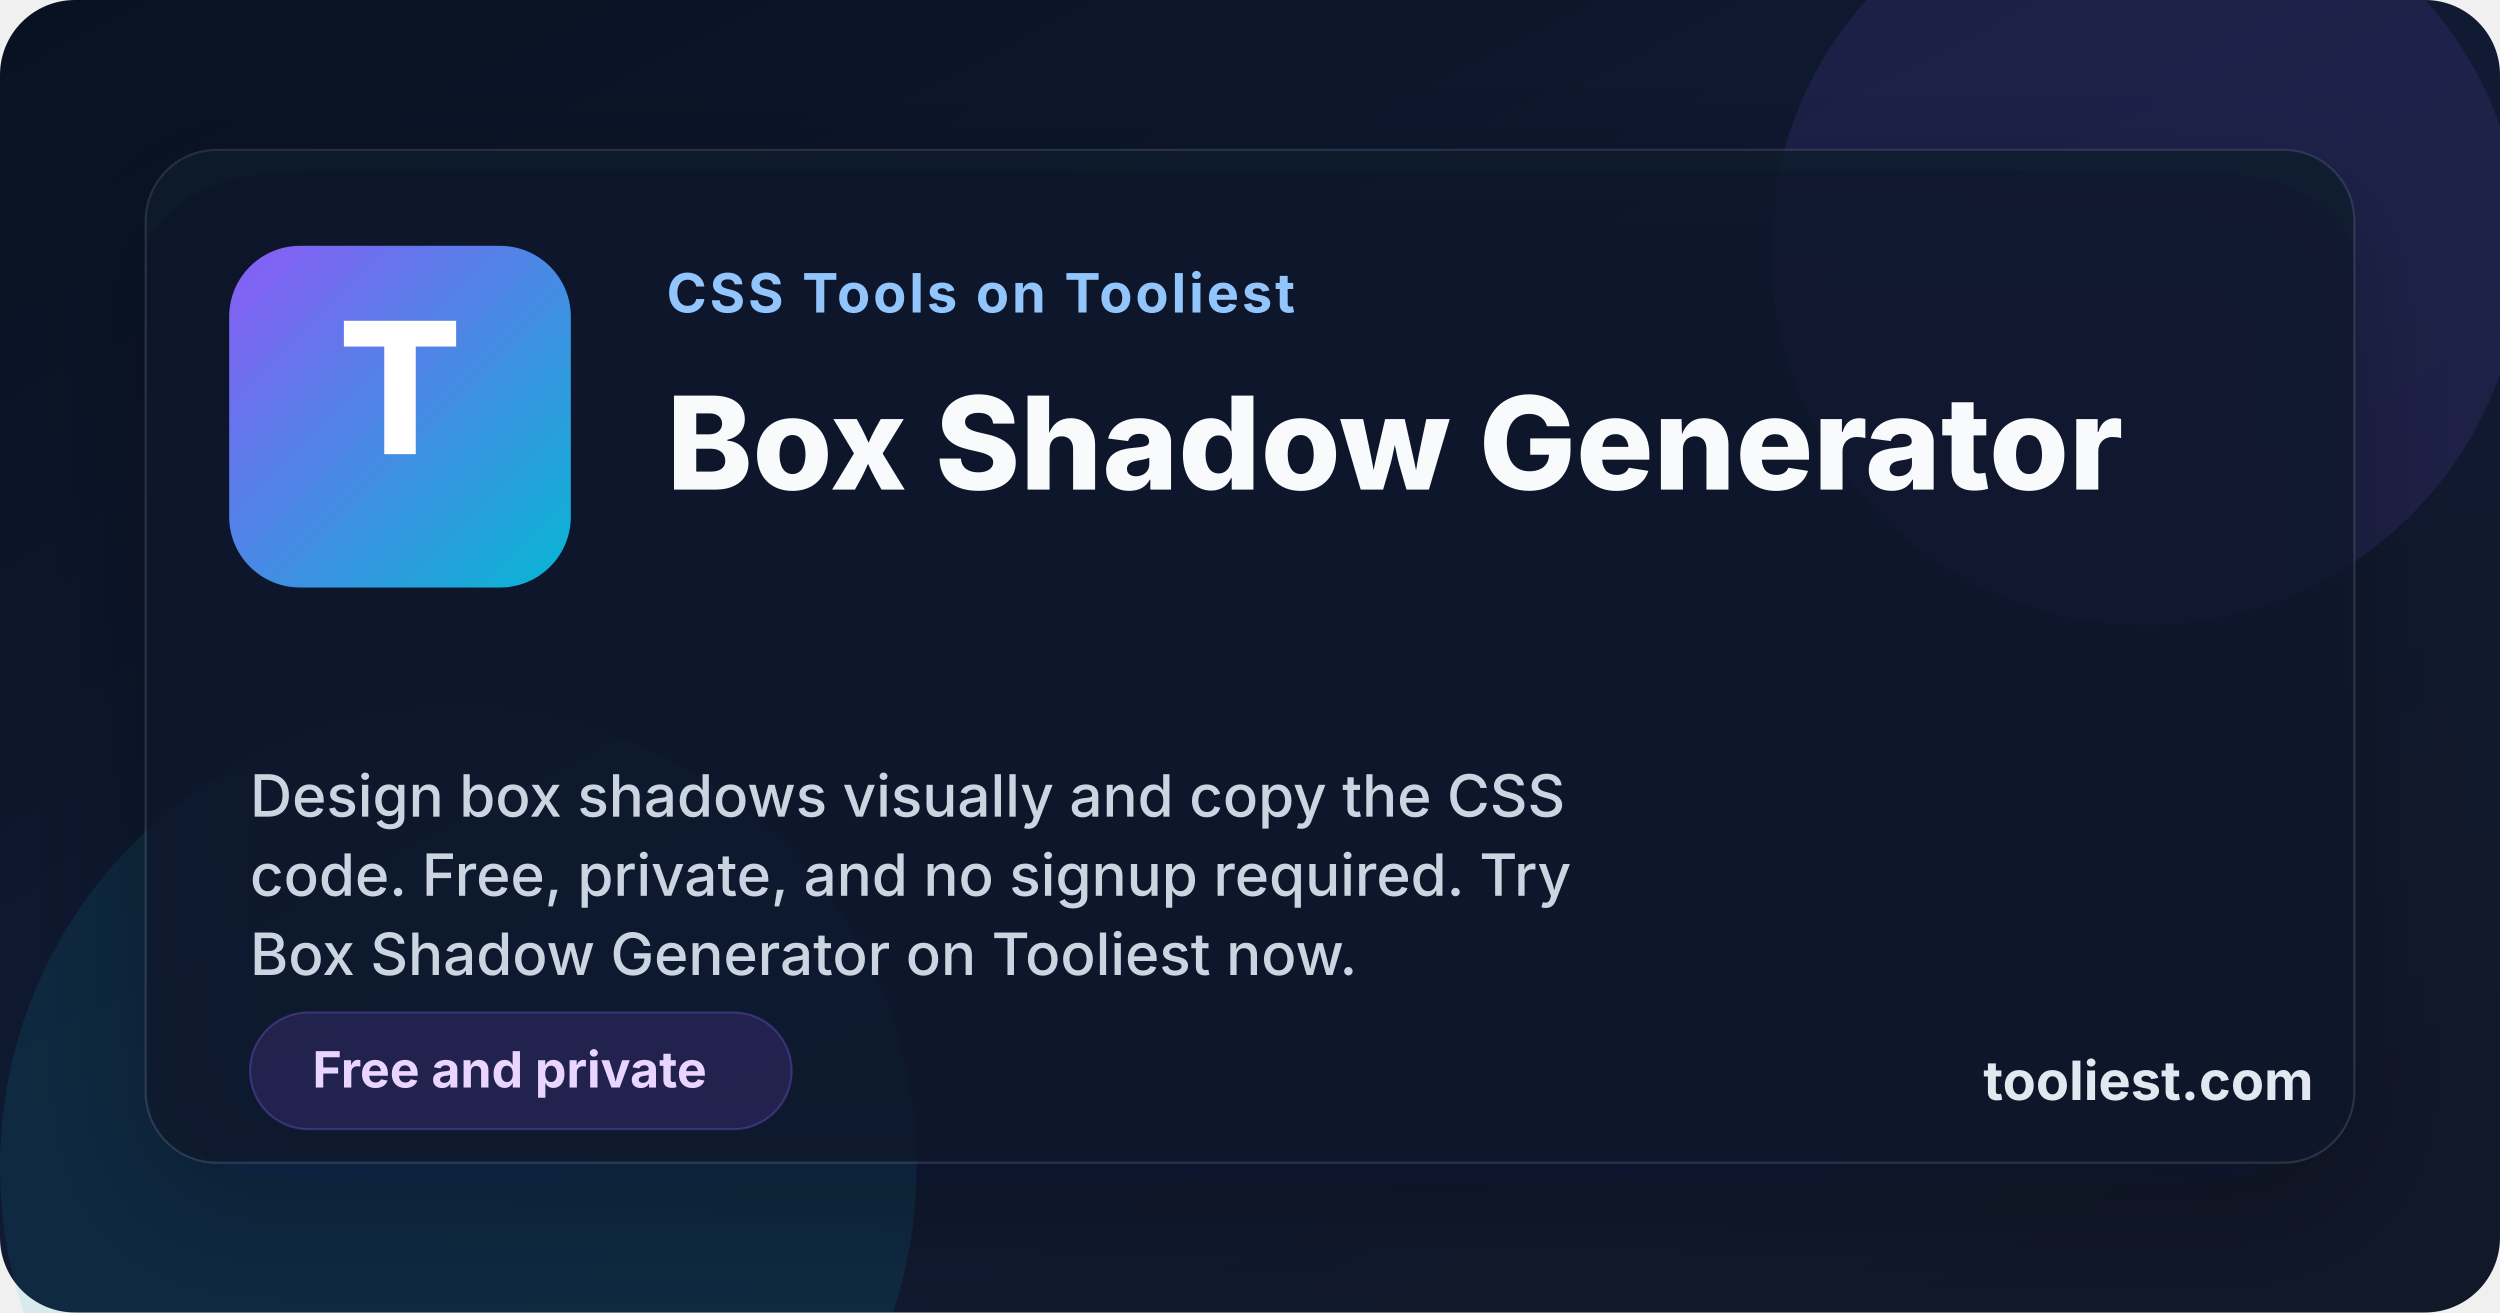
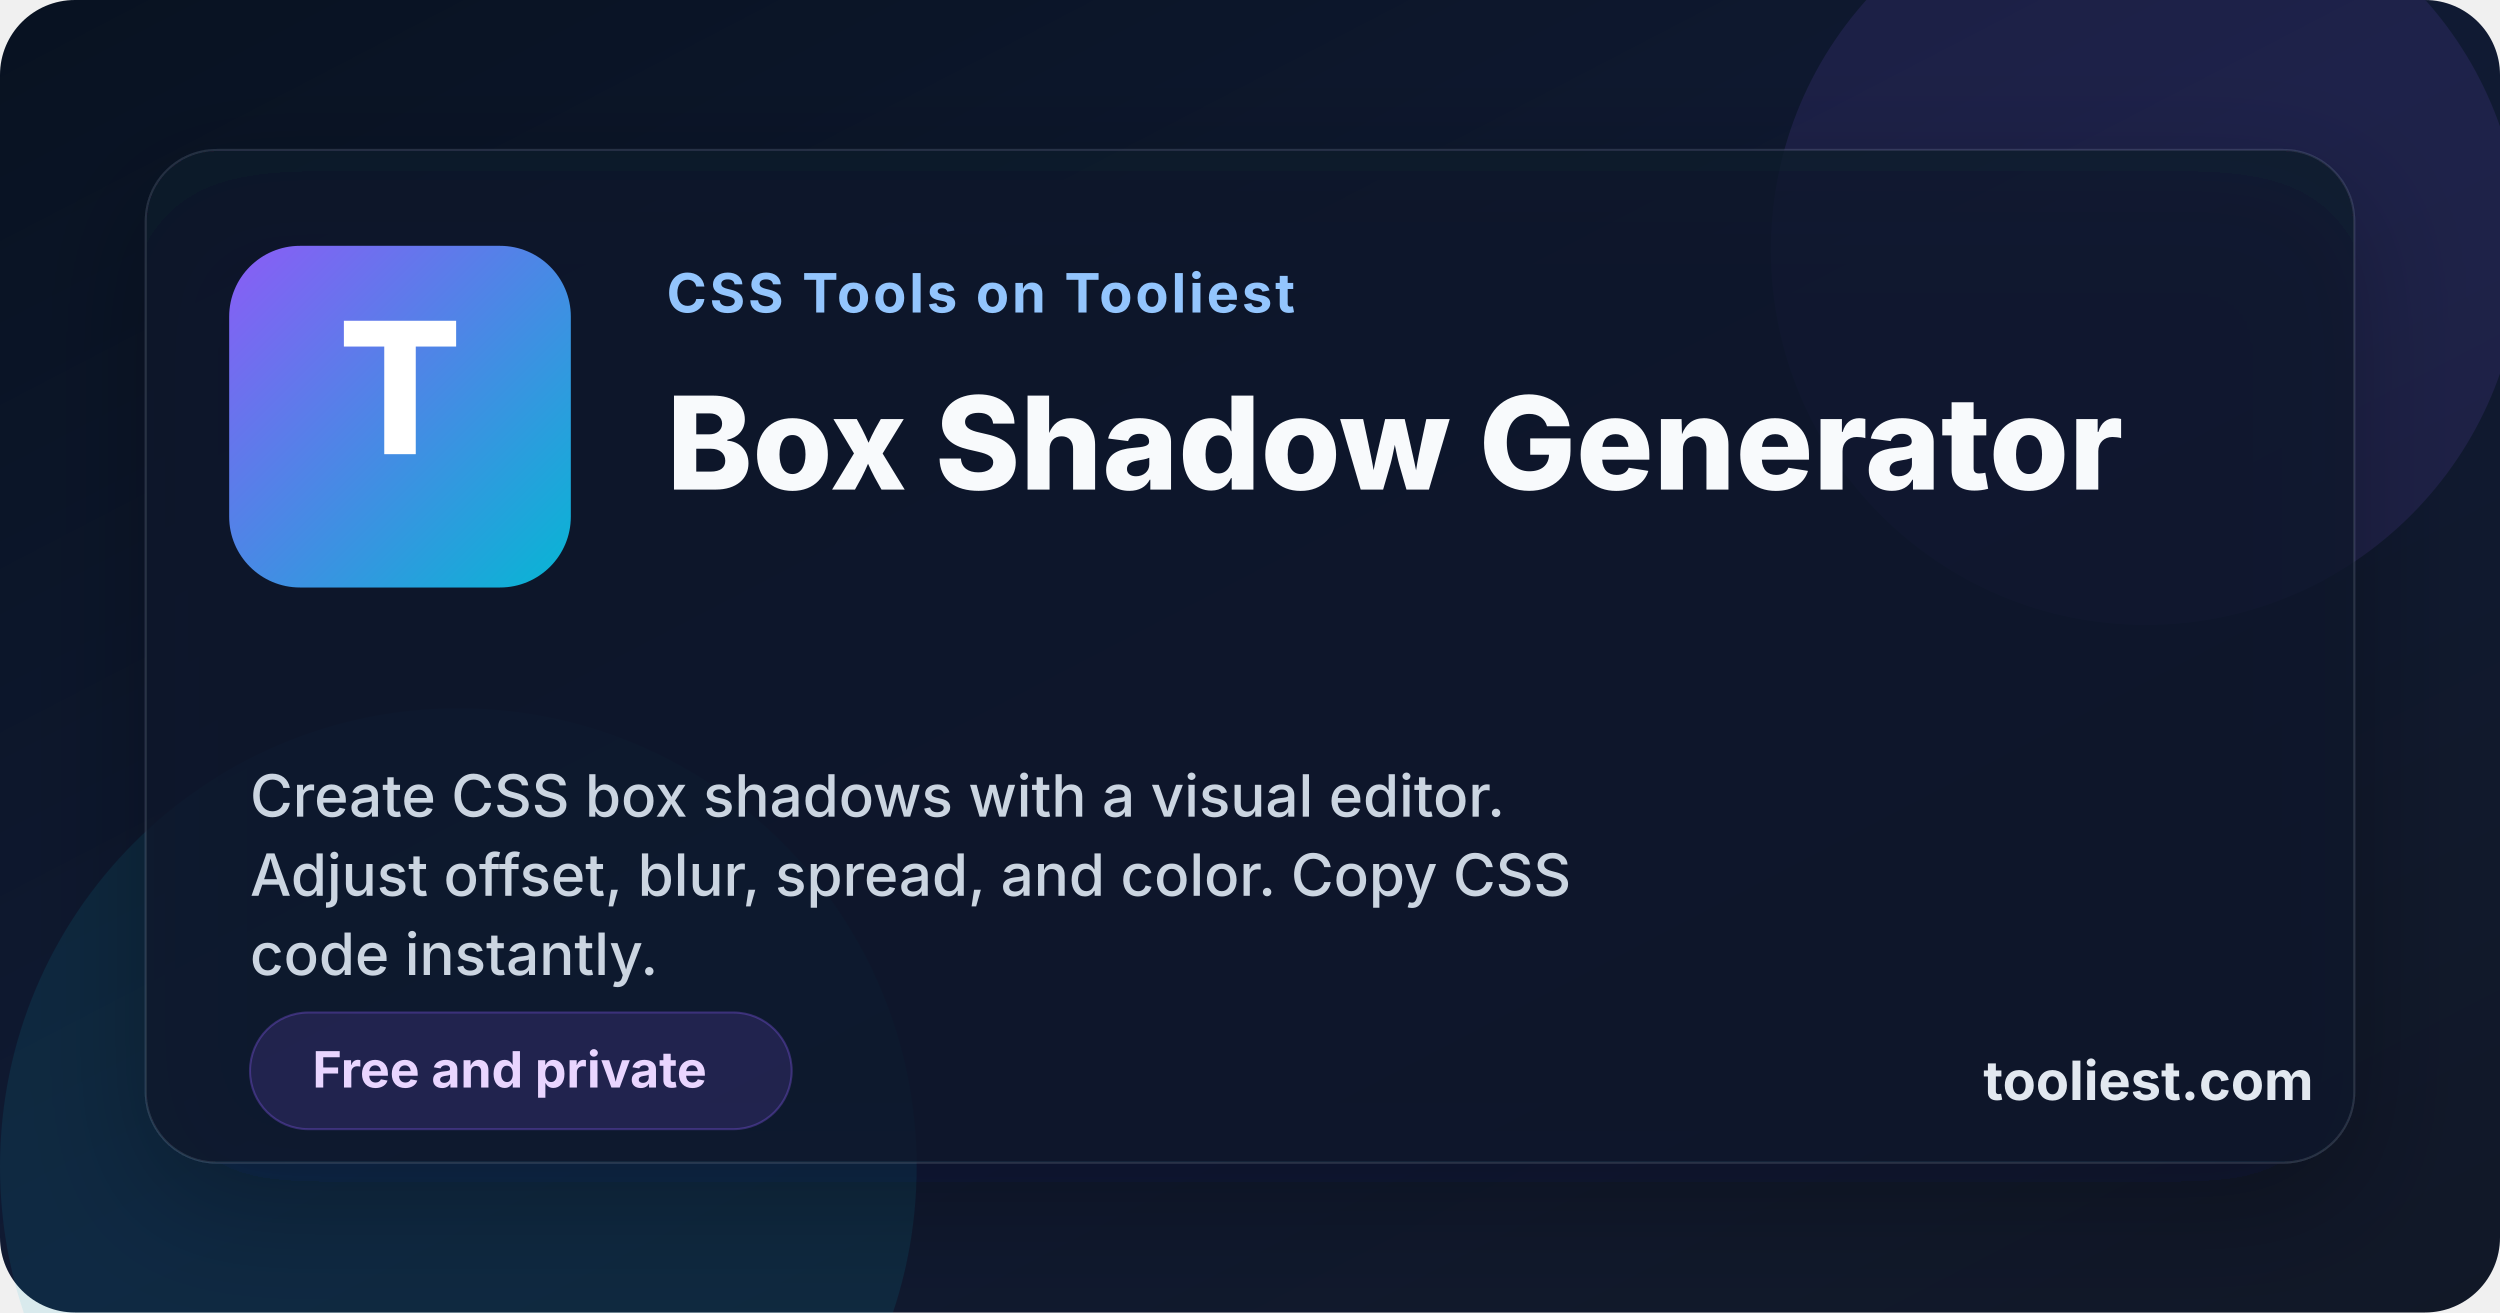
<svg xmlns="http://www.w3.org/2000/svg" width="1200" height="630" viewBox="0 0 1200 630" role="img" aria-labelledby="title desc">
  <defs>
    <linearGradient id="bg" x1="0%" x2="100%" y1="0%" y2="100%">
      <stop offset="0%" stop-color="#081221" />
      <stop offset="50%" stop-color="#101a33" />
      <stop offset="100%" stop-color="#111827" />
    </linearGradient>
    <linearGradient id="accent" x1="0%" x2="100%" y1="0%" y2="100%">
      <stop offset="0%" stop-color="#8b5cf6" />
      <stop offset="100%" stop-color="#06b6d4" />
    </linearGradient>
    <filter id="shadow" x="-20%" y="-20%" width="140%" height="140%">
      <feDropShadow dx="0" dy="20" stdDeviation="30" flood-color="#020617" flood-opacity="0.35" />
    </filter>
  </defs>
  <rect width="1200" height="630" fill="url(#bg)" rx="36" />
  <circle cx="1030" cy="120" r="180" fill="#8b5cf6" opacity="0.12" />
  <circle cx="220" cy="560" r="220" fill="#06b6d4" opacity="0.1" />
  <rect x="70" y="72" width="1060" height="486" rx="34" fill="rgba(15, 23, 42, 0.78)" stroke="rgba(148, 163, 184, 0.18)" filter="url(#shadow)" />
  <rect x="110" y="118" width="164" height="164" rx="34" fill="url(#accent)" />
  <text x="192" y="218" text-anchor="middle" font-family="Inter, Arial, sans-serif" font-size="88" font-weight="800" fill="#ffffff">T</text>
  <text x="320" y="150" font-family="Inter, Arial, sans-serif" font-size="26" font-weight="700" letter-spacing="1.4" fill="#93c5fd">CSS Tools on Tooliest</text>
  <text x="320" y="235" font-family="Inter, Arial, sans-serif" font-size="62" font-weight="800" fill="#f8fafc">Box Shadow Generator</text>
-   <text x="120" y="392" font-family="Inter, Arial, sans-serif" font-size="28" font-weight="500" fill="#cbd5e1">Design box shadows visually and copy the CSS</text>
-   <text x="120" y="430" font-family="Inter, Arial, sans-serif" font-size="28" font-weight="500" fill="#cbd5e1">code. Free, private, and no signup required. Try</text>
-   <text x="120" y="468" font-family="Inter, Arial, sans-serif" font-size="28" font-weight="500" fill="#cbd5e1">Box Shadow Generator on Tooliest now.</text>
+   <text x="120" y="392" font-family="Inter, Arial, sans-serif" font-size="28" font-weight="500" fill="#cbd5e1">Create CSS box shadows with a visual editor.</text>
+   <text x="120" y="430" font-family="Inter, Arial, sans-serif" font-size="28" font-weight="500" fill="#cbd5e1">Adjust offset, blur, spread, and color. Copy CSS</text>
+   <text x="120" y="468" font-family="Inter, Arial, sans-serif" font-size="28" font-weight="500" fill="#cbd5e1">code instantly.</text>
  <rect x="120" y="486" width="260" height="56" rx="28" fill="rgba(139, 92, 246, 0.16)" stroke="rgba(139, 92, 246, 0.32)" />
  <text x="150" y="522" font-family="Inter, Arial, sans-serif" font-size="24" font-weight="700" fill="#e9d5ff">Free and private</text>
  <text x="952" y="528" font-family="Inter, Arial, sans-serif" font-size="26" font-weight="700" fill="#e2e8f0">tooliest.com</text>
</svg>
